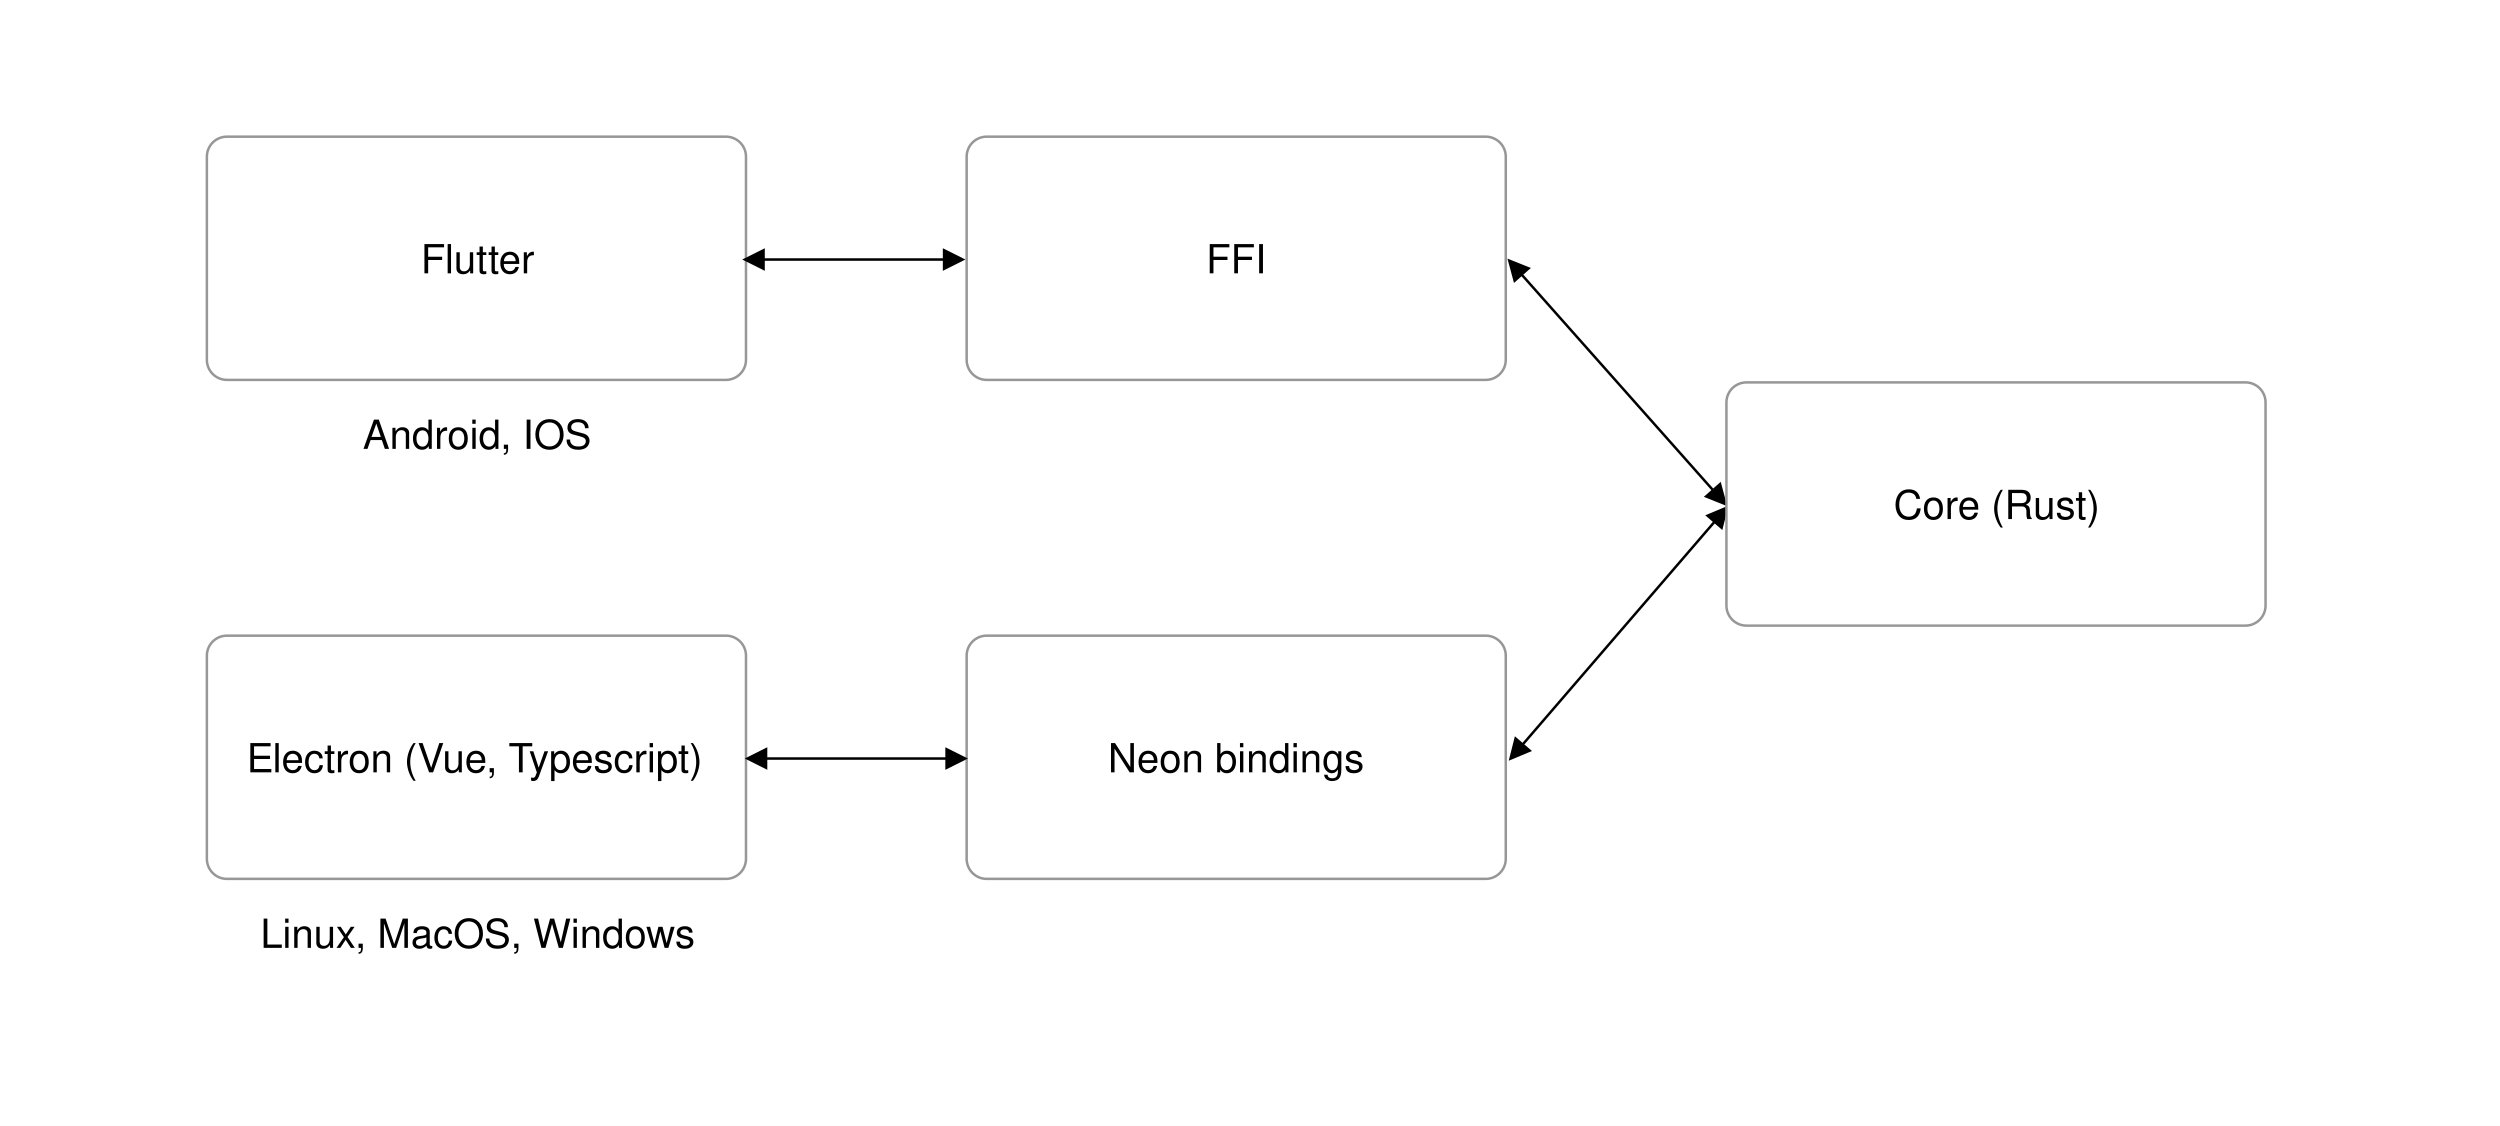
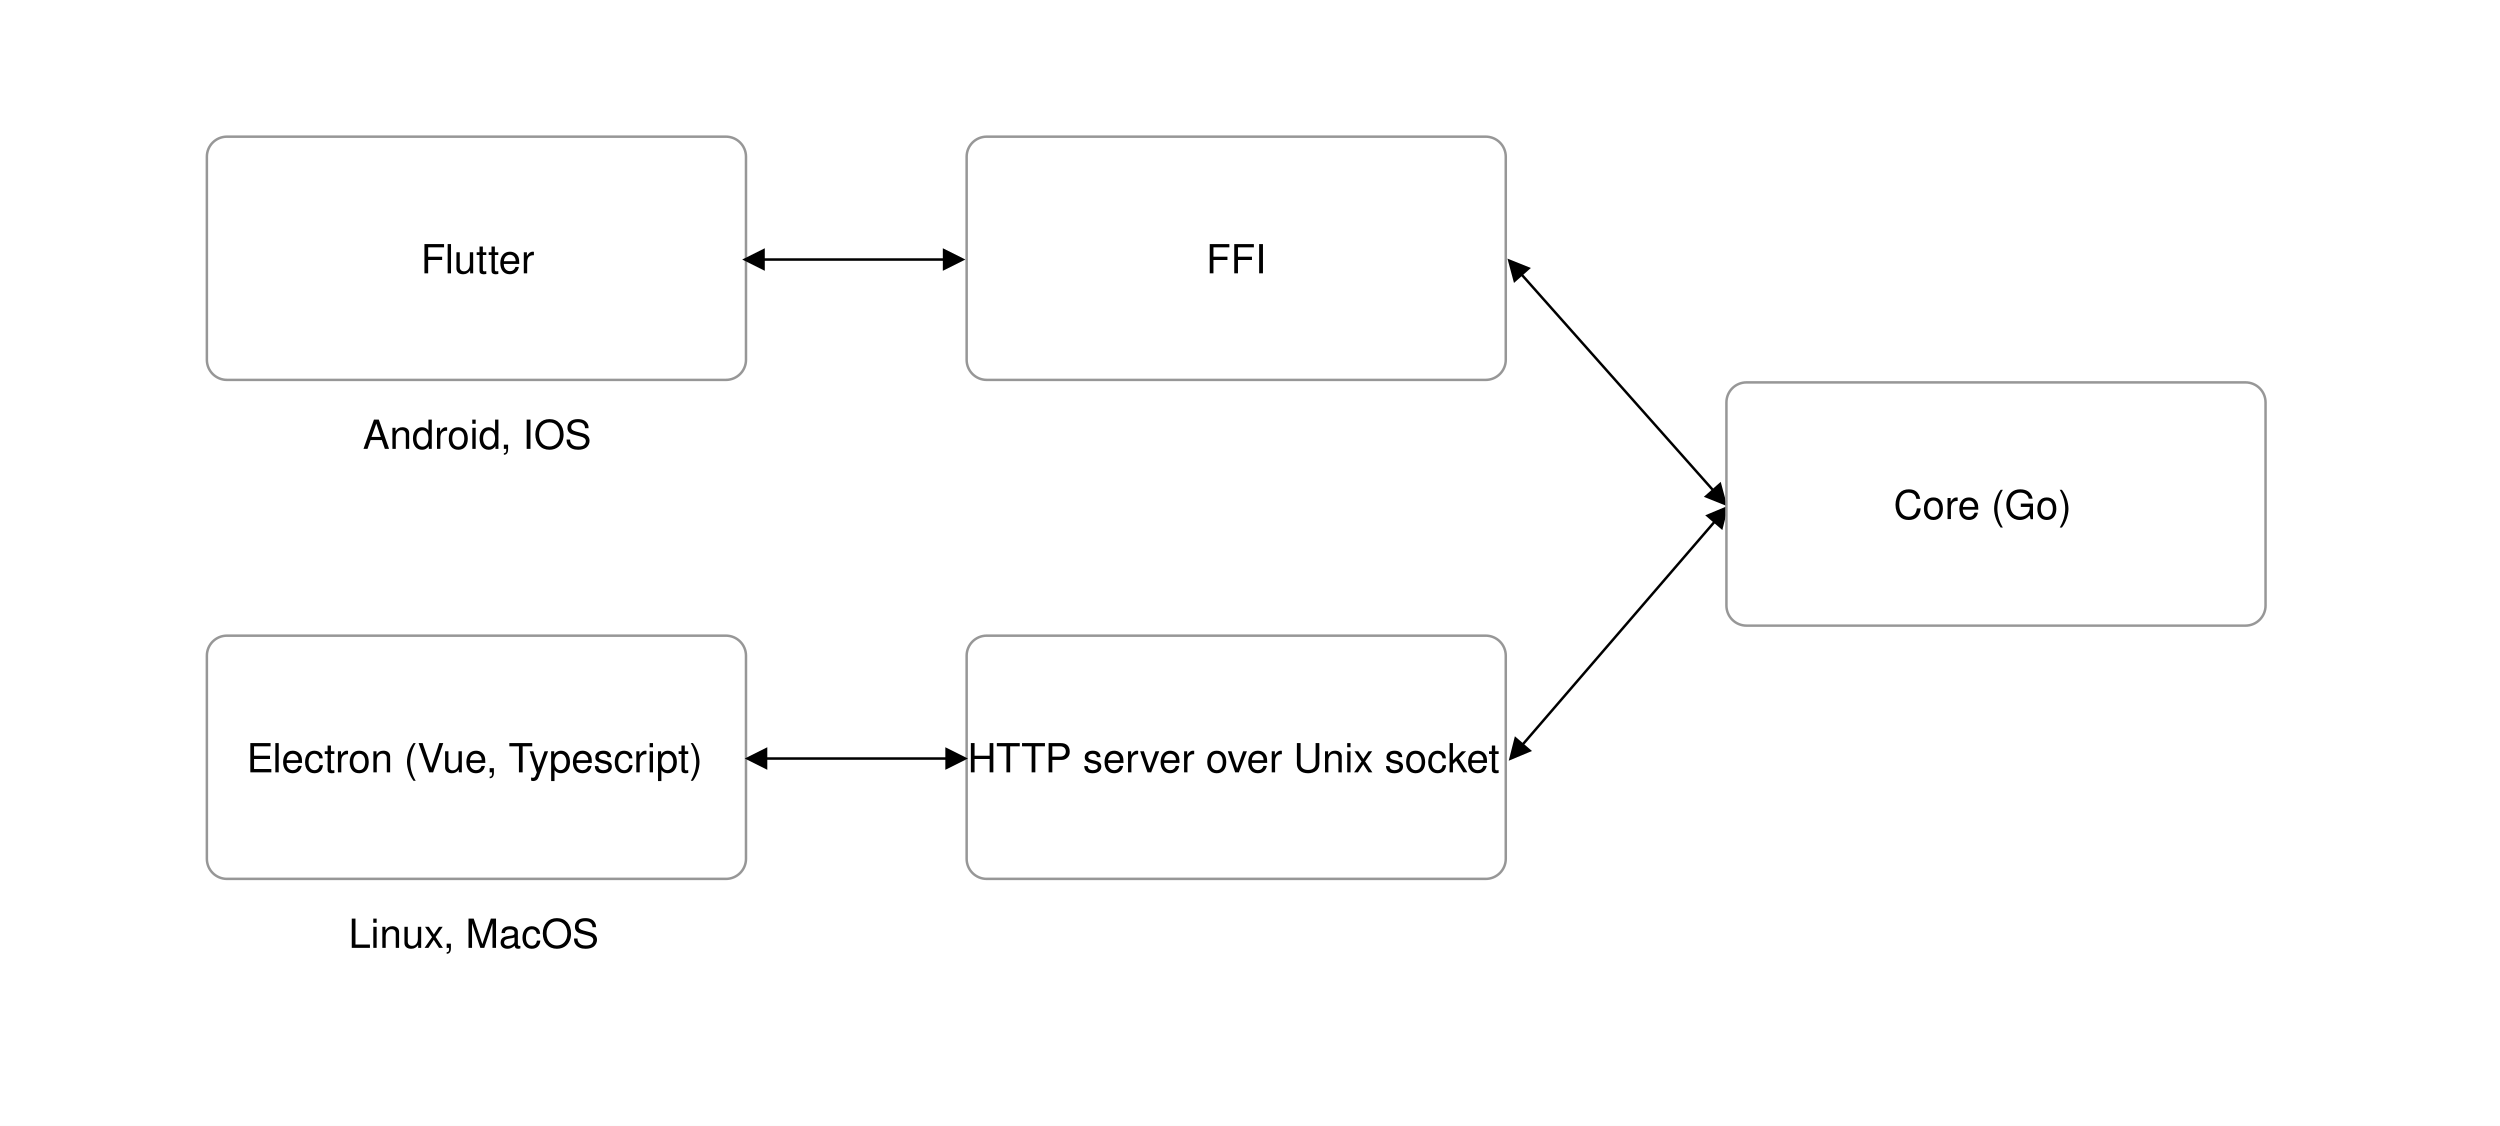
<svg xmlns="http://www.w3.org/2000/svg" width="997px" height="449px" viewBox="0 0 997 449" version="1.1">
-   <g id="apps_architecture" stroke="none" stroke-width="1" fill="none" fill-rule="evenodd">
-     <rect fill="#FFFFFF" x="0" y="0" width="997" height="449" />
-     <g id="Flutter" transform="translate(82, 54)">
-       <rect id="Rectangle" stroke="#979797" fill="#FFFFFF" x="0.5" y="0.5" width="215" height="97" rx="8" />
-       <text font-family="Helvetica" font-size="16" font-weight="normal" fill="#000000">
-         <tspan x="85.828" y="55">Flutter</tspan>
+   <g id="architecture" stroke="none" stroke-width="1" fill="none" fill-rule="evenodd">
+     <g id="apps_architecture">
+       <rect id="Rectangle" fill="#FFFFFF" fill-rule="nonzero" x="0" y="0" width="997" height="449" />
+       <g id="Flutter" transform="translate(82, 54)">
+         <rect id="Rectangle" stroke="#979797" fill="#FFFFFF" fill-rule="nonzero" x="0.5" y="0.5" width="215" height="97" rx="8" />
+         <g id="Group" transform="translate(85, 40)" fill="#000000" font-family="Helvetica" font-size="16" font-weight="normal">
+           <text id="Flutter">
+             <tspan x="0.828" y="15">Flutter</tspan>
+           </text>
+         </g>
+       </g>
+       <g id="Electron" transform="translate(82, 253)">
+         <rect id="Rectangle" stroke="#979797" fill="#FFFFFF" fill-rule="nonzero" x="0.5" y="0.5" width="215" height="97" rx="8" />
+         <g id="Electron-(Vue,-Types" transform="translate(16, 40)" fill="#000000" font-family="Helvetica" font-size="16" font-weight="normal">
+           <text id="Electron-(Vue,-Typescript)">
+             <tspan x="0.395" y="15">Electron (Vue, Typescript)</tspan>
+           </text>
+         </g>
+       </g>
+       <g id="neon_bindings" transform="translate(385, 253)">
+         <rect id="Rectangle" stroke="#979797" fill="#FFFFFF" fill-rule="nonzero" x="0.5" y="0.5" width="215" height="97" rx="8" />
+         <g id="Neon-bindings" transform="translate(0, 40)" fill="#000000" font-family="Helvetica" font-size="16" font-weight="normal">
+           <text id="HTTP-server-over-Uni">
+             <tspan x="0.852" y="15">HTTP server over Unix socket</tspan>
+           </text>
+         </g>
+       </g>
+       <g id="ffi" transform="translate(385, 54)">
+         <rect id="Rectangle" stroke="#979797" fill="#FFFFFF" fill-rule="nonzero" x="0.5" y="0.5" width="215" height="97" rx="8" />
+         <g id="FFI" transform="translate(96, 40)" fill="#000000" font-family="Helvetica" font-size="16" font-weight="normal">
+           <text>
+             <tspan x="0.004" y="15">FFI</tspan>
+           </text>
+         </g>
+       </g>
+       <polygon id="Line" fill="#000000" fill-rule="nonzero" points="601.168 103.126 610.508 106.869 607.517 109.524 683.23 194.811 686.222 192.156 688.832 201.874 679.492 198.131 682.482 195.475 606.769 110.188 603.778 112.844" />
+       <polygon id="Line" fill="#000000" fill-rule="nonzero" points="689.326 201.621 686.862 211.377 683.831 208.766 607.926 296.886 610.957 299.497 601.674 303.379 604.138 293.623 607.168 296.233 683.073 208.113 680.043 205.503" />
+       <polygon id="Line" fill="#000000" fill-rule="nonzero" points="377 298 386 302.5 377 307 377 303 306 303 306 307 297 302.5 306 298 306 302 377 302" />
+       <polygon id="Line" fill="#000000" fill-rule="nonzero" points="376 99 385 103.5 376 108 376 104 305 104 305 108 296 103.5 305 99 305 103 376 103" />
+       <g id="core" transform="translate(688, 152)">
+         <rect id="Rectangle" stroke="#979797" fill="#FFFFFF" fill-rule="nonzero" x="0.5" y="0.5" width="215" height="97" rx="8" />
+         <g id="Core-(Rust)" transform="translate(67, 40)" fill="#000000" font-family="Helvetica" font-size="16" font-weight="normal">
+           <text id="Core-(Go)">
+             <tspan x="0.16" y="15">Core (Go)</tspan>
+           </text>
+         </g>
+       </g>
+       <text id="Android,-IOS" fill="#000000" font-family="Helvetica" font-size="16" font-weight="normal">
+         <tspan x="144.699" y="179">Android, IOS</tspan>
+       </text>
+       <text id="Linux,-MacOS" fill="#000000" font-family="Helvetica" font-size="16" font-weight="normal">
+         <tspan x="139" y="378">Linux, MacOS</tspan>
      </text>
    </g>
-     <g id="Electron" transform="translate(82, 253)">
-       <rect id="Rectangle" stroke="#979797" fill="#FFFFFF" x="0.5" y="0.5" width="215" height="97" rx="8" />
-       <text id="Electron-(Vue,-Types" font-family="Helvetica" font-size="16" font-weight="normal" fill="#000000">
-         <tspan x="16.395" y="55">Electron (Vue, Typescript)</tspan>
-       </text>
-     </g>
-     <g id="neon_bindings" transform="translate(385, 253)">
-       <rect id="Rectangle" stroke="#979797" fill="#FFFFFF" x="0.5" y="0.5" width="215" height="97" rx="8" />
-       <text id="Neon-bindings" font-family="Helvetica" font-size="16" font-weight="normal" fill="#000000">
-         <tspan x="56.852" y="55">Neon bindings</tspan>
-       </text>
-     </g>
-     <g id="ffi" transform="translate(385, 54)">
-       <rect id="Rectangle" stroke="#979797" fill="#FFFFFF" x="0.5" y="0.5" width="215" height="97" rx="8" />
-       <text id="FFI" font-family="Helvetica" font-size="16" font-weight="normal" fill="#000000">
-         <tspan x="96.004" y="55">FFI</tspan>
-       </text>
-     </g>
-     <path id="Line" d="M601.168,103.126 L610.508,106.869 L607.517,109.524 L683.23,194.811 L686.222,192.156 L688.832,201.874 L679.492,198.131 L682.482,195.475 L606.769,110.188 L603.778,112.844 L601.168,103.126 Z" fill="#000000" fill-rule="nonzero" />
-     <path id="Line" d="M689.326,201.621 L686.862,211.377 L683.831,208.766 L607.926,296.886 L610.957,299.497 L601.674,303.379 L604.138,293.623 L607.168,296.233 L683.073,208.113 L680.043,205.503 L689.326,201.621 Z" fill="#000000" fill-rule="nonzero" />
-     <path id="Line" d="M377,298 L386,302.5 L377,307 L377,303 L306,303 L306,307 L297,302.5 L306,298 L306,302 L377,302 L377,298 Z" fill="#000000" fill-rule="nonzero" />
-     <path id="Line" d="M376,99 L385,103.5 L376,108 L376,104 L305,104 L305,108 L296,103.5 L305,99 L305,103 L376,103 L376,99 Z" fill="#000000" fill-rule="nonzero" />
-     <g id="core" transform="translate(688, 152)">
-       <rect id="Rectangle" stroke="#979797" fill="#FFFFFF" x="0.5" y="0.5" width="215" height="97" rx="8" />
-       <text id="Core-(Rust)" font-family="Helvetica" font-size="16" font-weight="normal" fill="#000000">
-         <tspan x="67.16" y="55">Core (Rust)</tspan>
-       </text>
-     </g>
-     <text id="Android,-IOS" font-family="Helvetica" font-size="16" font-weight="normal" fill="#000000">
-       <tspan x="144.699" y="179">Android, IOS</tspan>
-     </text>
-     <text id="Linux,-MacOS,-Window" font-family="Helvetica" font-size="16" font-weight="normal" fill="#000000">
-       <tspan x="103.859" y="378">Linux, MacOS, Windows</tspan>
-     </text>
  </g>
</svg>
